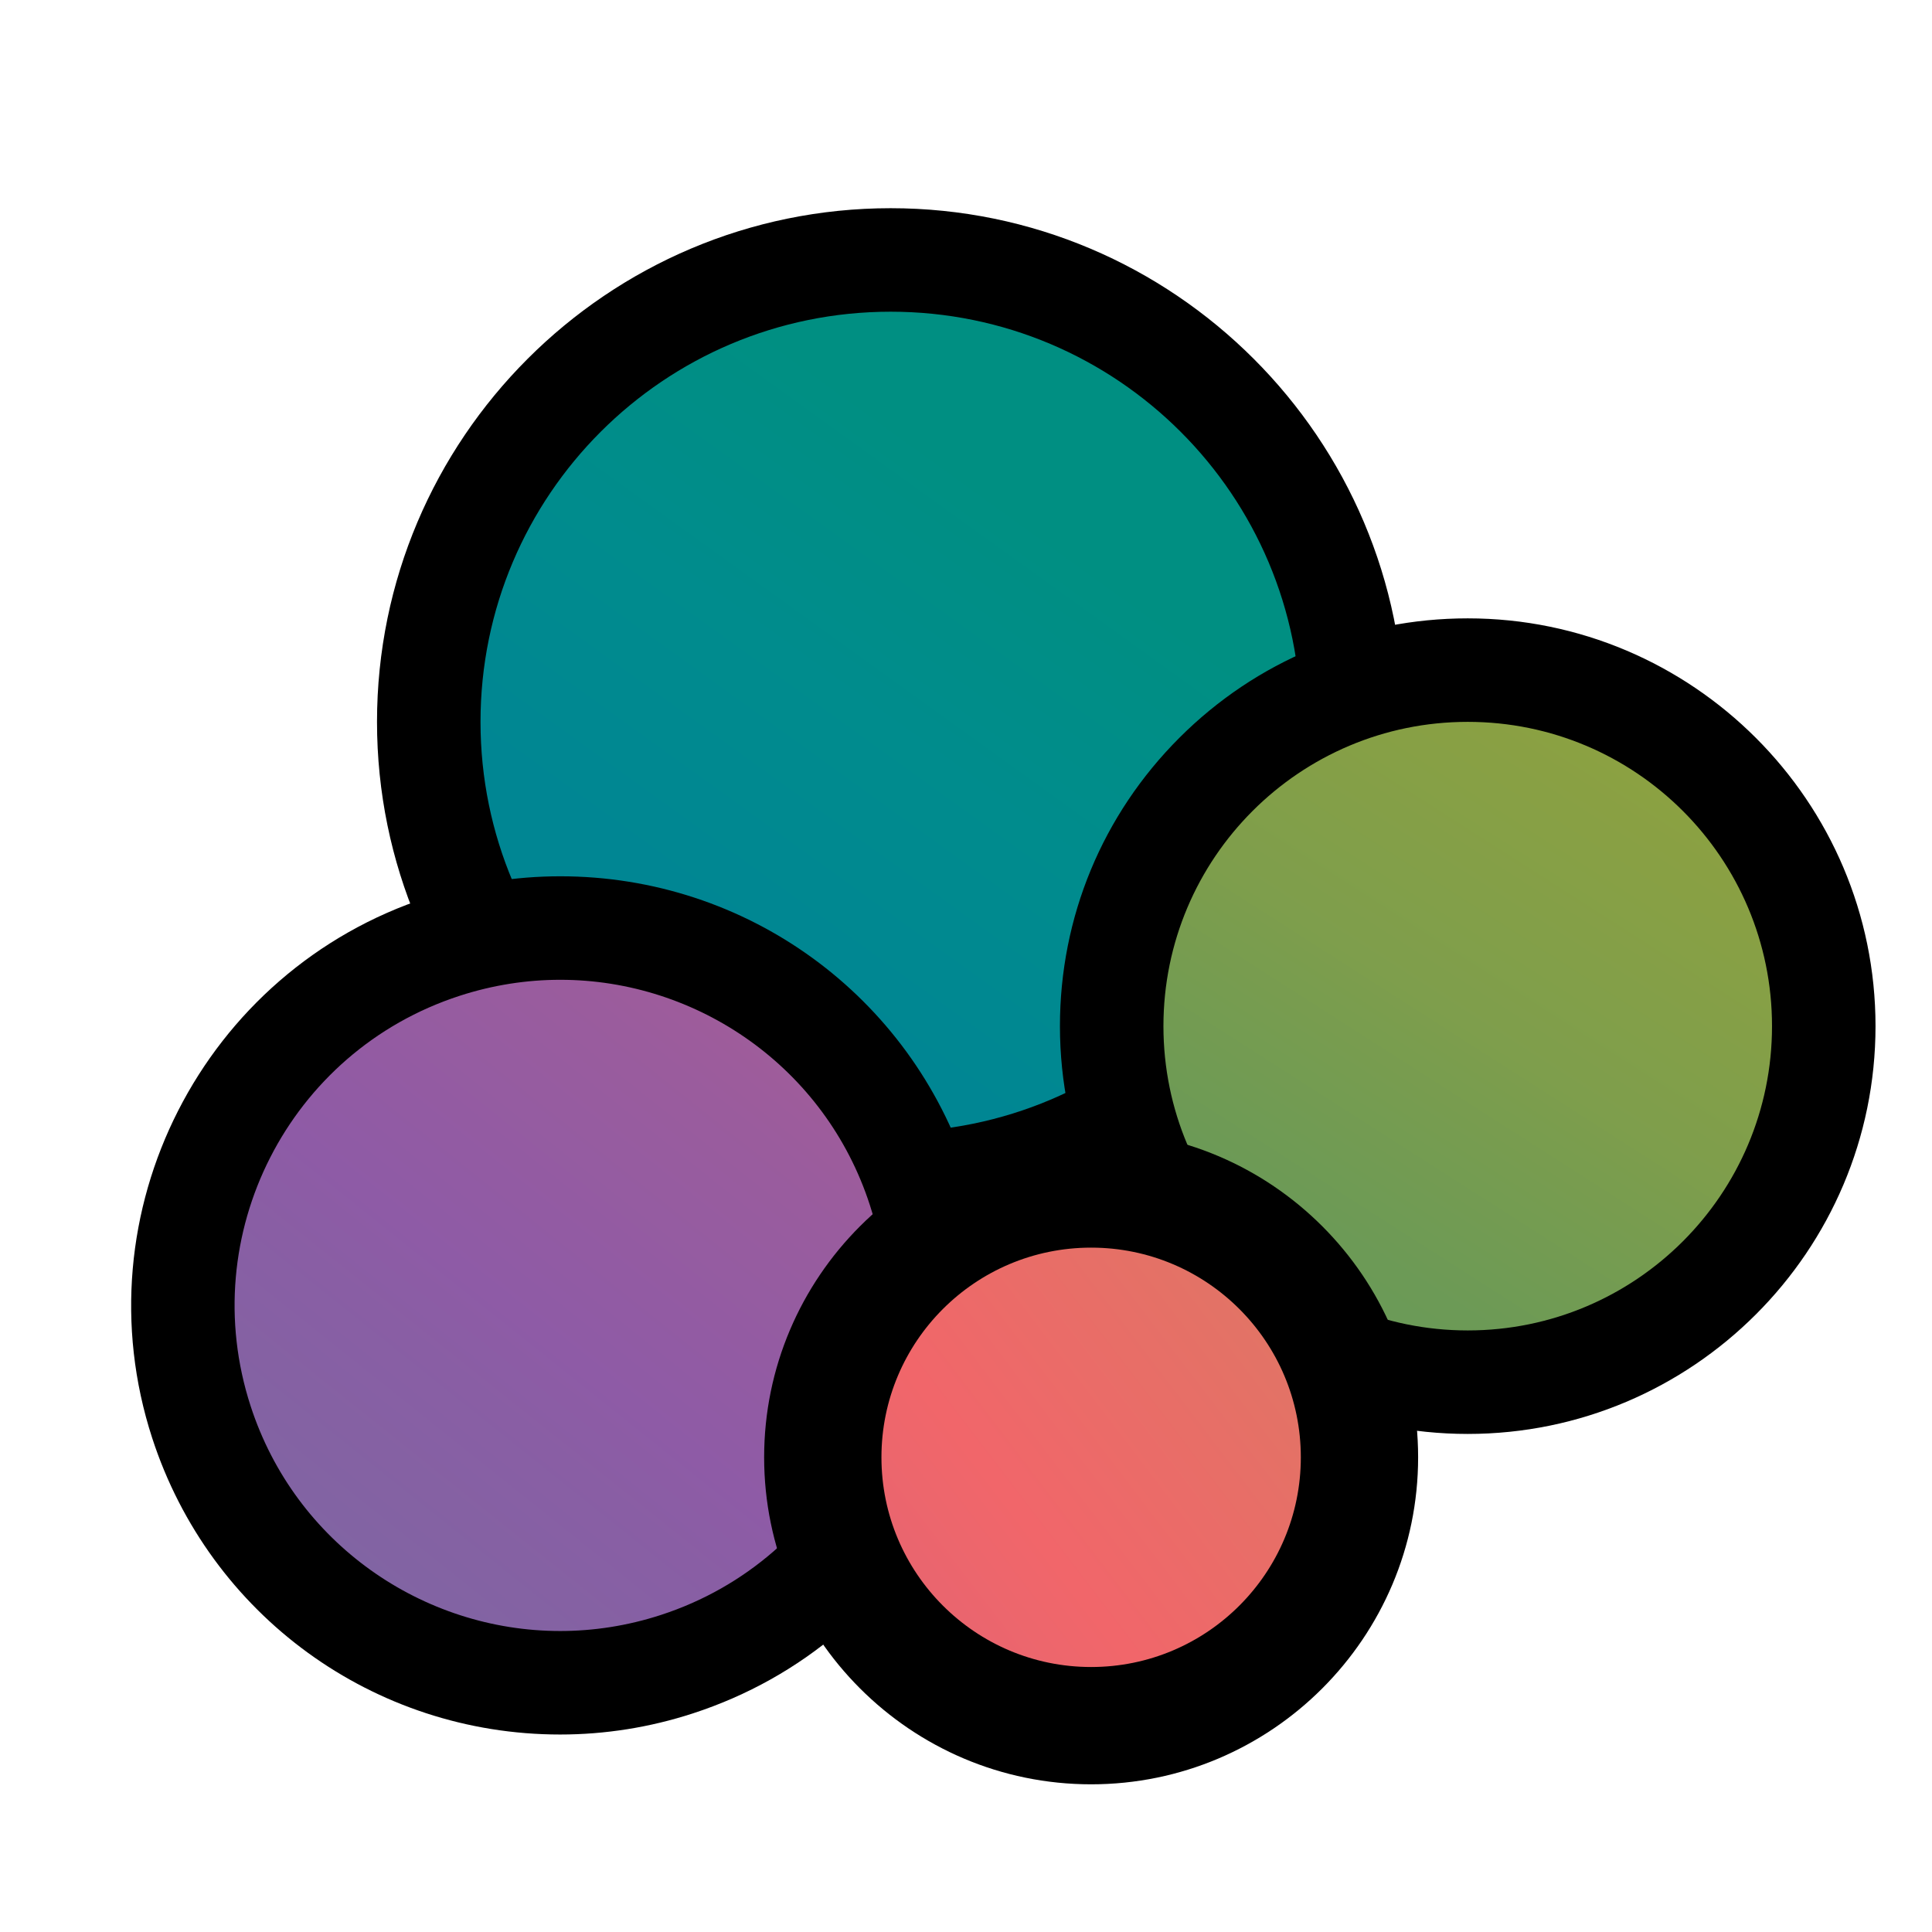
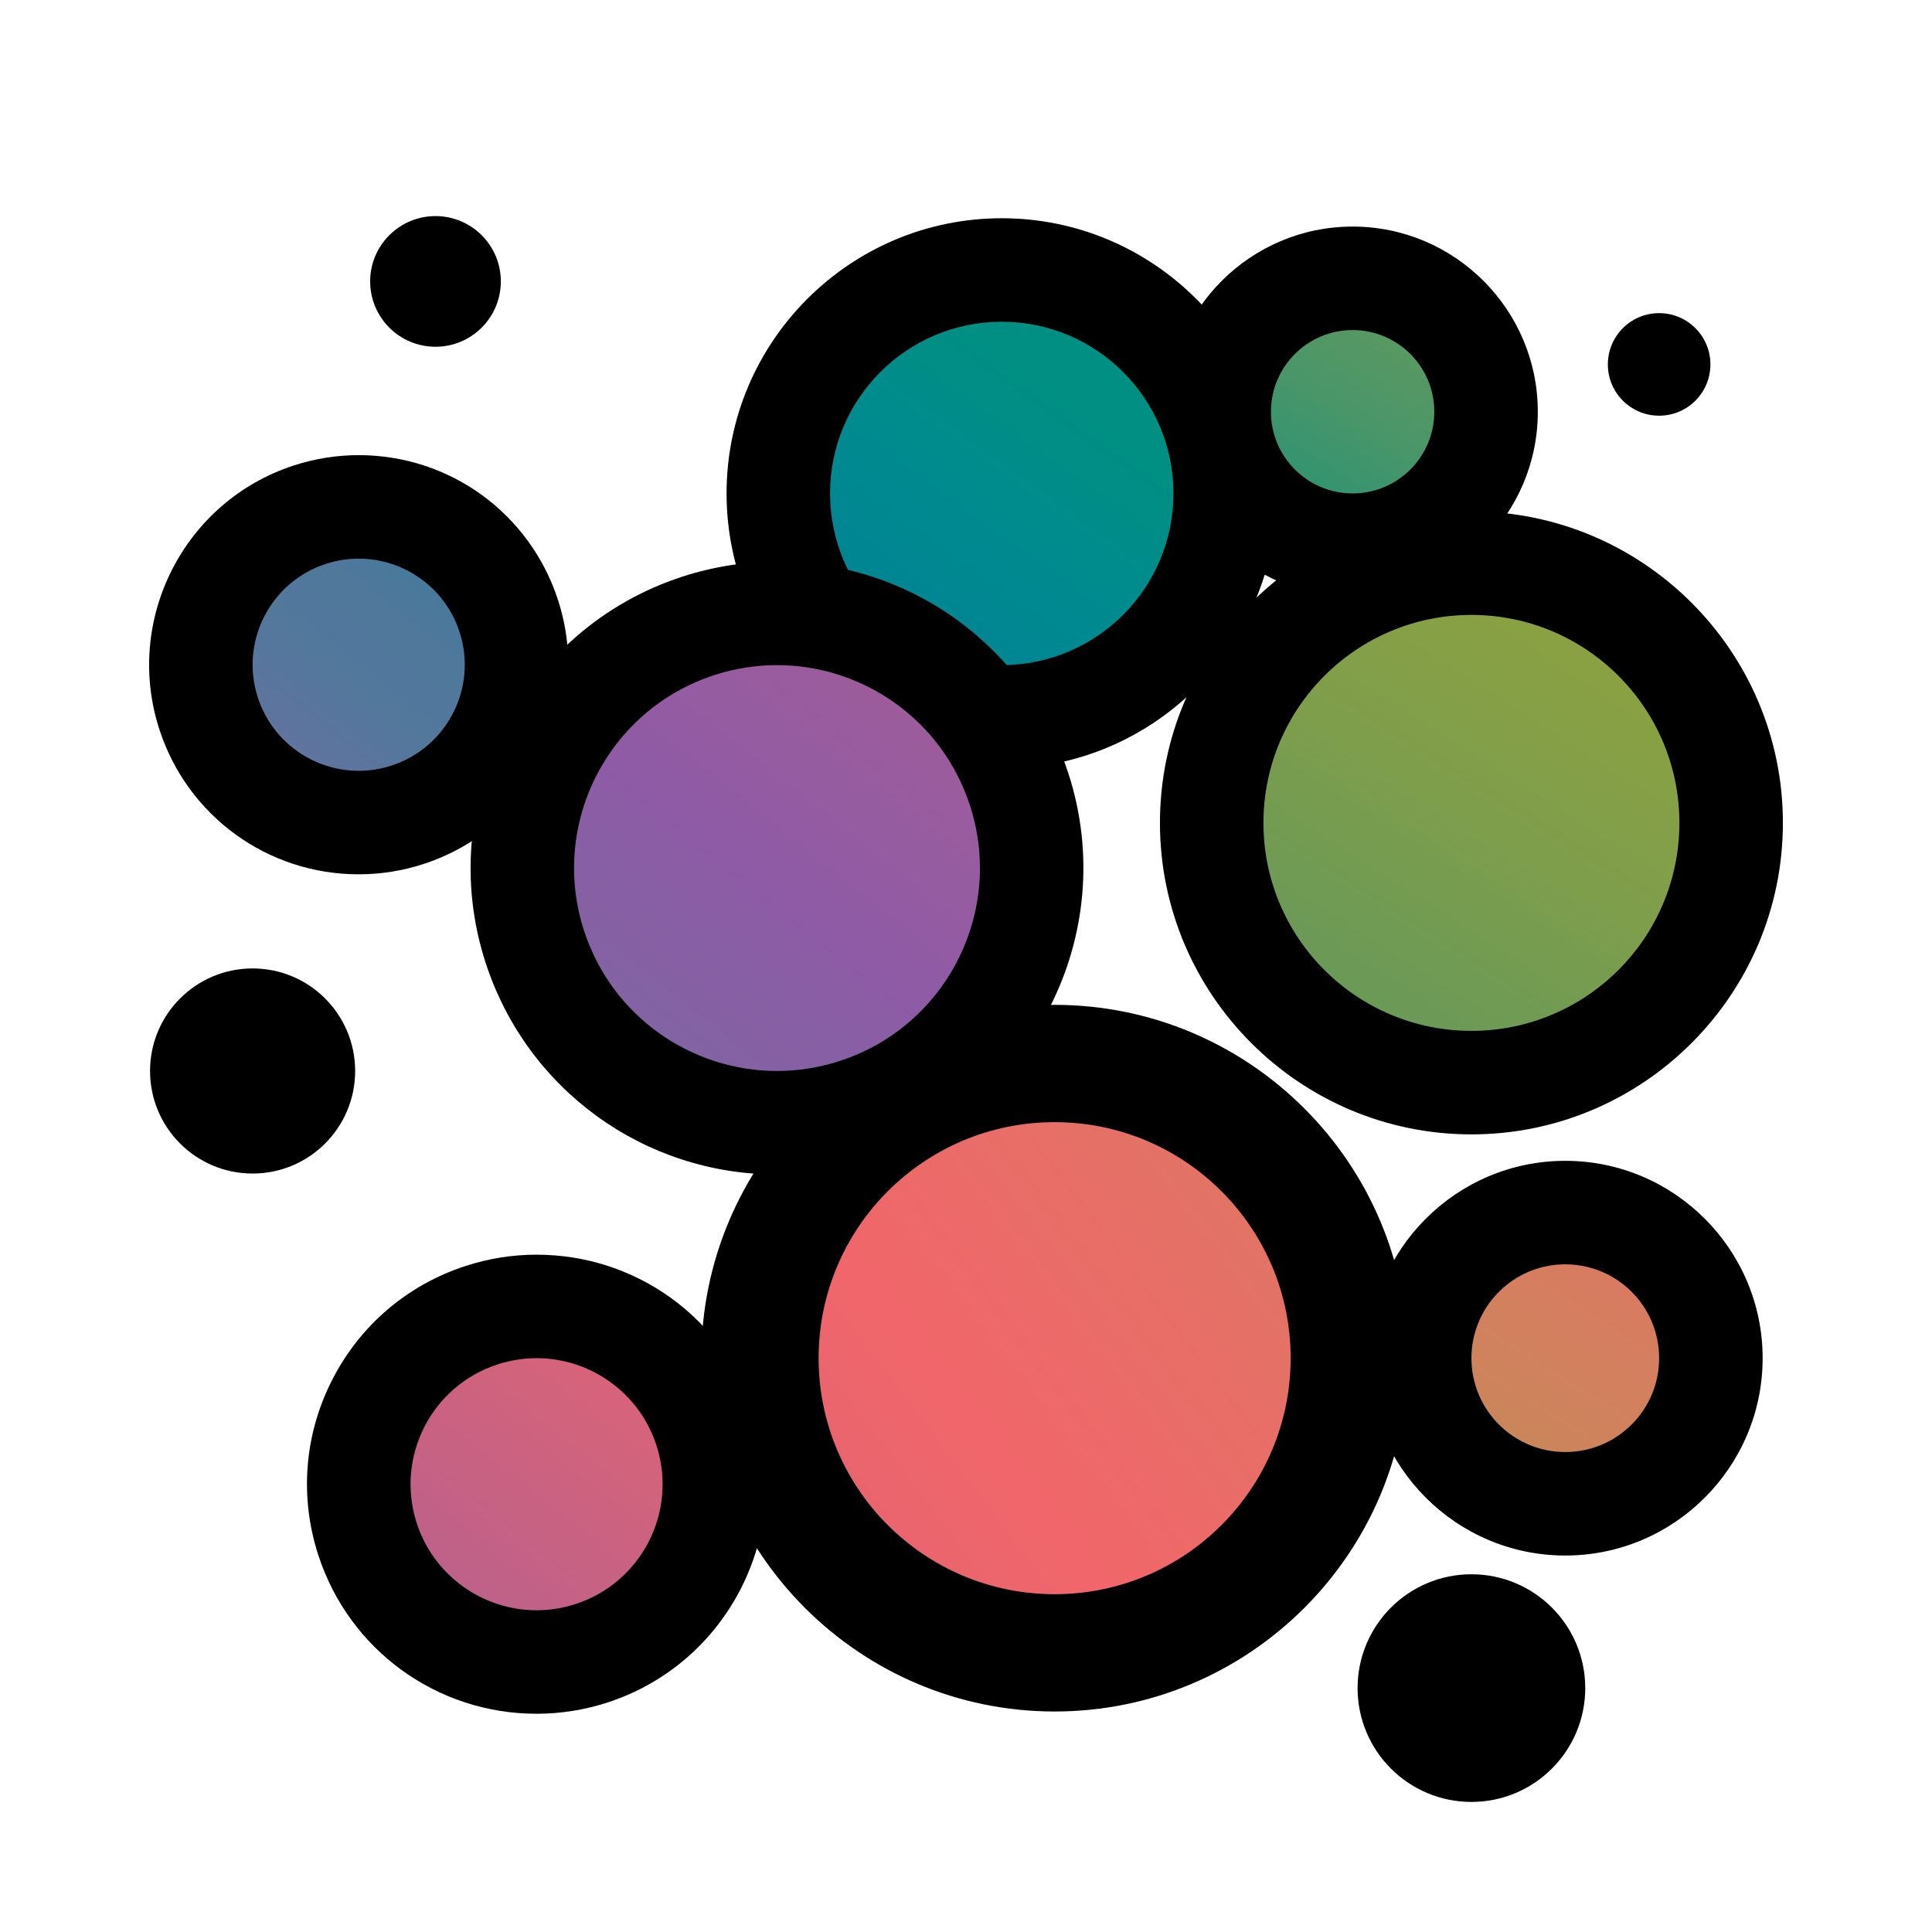
<svg xmlns="http://www.w3.org/2000/svg" xmlns:xlink="http://www.w3.org/1999/xlink" viewBox="0 0 280 280">
  <defs>
-     <linearGradient id="linear-gradient" x1="106.896" y1="135.396" x2="150.019" y2="75.571" gradientUnits="userSpaceOnUse">
+     <linearGradient id="B3" x1="134.451" y1="86.4" x2="155.311" y2="57.461" gradientUnits="userSpaceOnUse">
      <stop offset="0" stop-color="#008693" />
      <stop offset=".5" stop-color="#008c8d" />
      <stop offset="1" stop-color="#008f82" />
    </linearGradient>
-     <linearGradient id="linear-gradient-2" x1="179.905" y1="199.982" x2="247.321" y2="94.644" gradientUnits="userSpaceOnUse">
+     <linearGradient id="C3" x1="189.315" y1="156.657" x2="238.495" y2="79.814" gradientUnits="userSpaceOnUse">
      <stop offset="0" stop-color="#679a5a" />
      <stop offset=".203" stop-color="#6c9a56" />
      <stop offset=".454" stop-color="#7b9d4d" />
      <stop offset=".487" stop-color="#7e9e4c" />
      <stop offset="1" stop-color="#91a23d" />
    </linearGradient>
-     <linearGradient id="linear-gradient-3" x1="41.995" y1="238.279" x2="115.739" y2="145.913" gradientUnits="userSpaceOnUse">
+     <linearGradient id="C1" x1="183.737" y1="78.886" x2="209.002" y2="39.409" gradientUnits="userSpaceOnUse">
+       <stop offset="0" stop-color="#1f9276" />
+       <stop offset=".5" stop-color="#4b9669" />
+       <stop offset="1" stop-color="#679a5a" />
+     </linearGradient>
+     <linearGradient id="C7" x1="213.434" y1="217.803" x2="241.005" y2="174.723" gradientUnits="userSpaceOnUse">
+       <stop offset="0" stop-color="#c48a57" />
+       <stop offset=".515" stop-color="#d3805f" />
+       <stop offset=".8" stop-color="#d97a61" />
+       <stop offset="1" stop-color="#e17465" />
+     </linearGradient>
+     <linearGradient id="A4" x1="86.155" y1="158.936" x2="135.925" y2="96.598" gradientUnits="userSpaceOnUse">
      <stop offset="0" stop-color="#7d67a2" />
      <stop offset=".385" stop-color="#895ea4" />
      <stop offset=".489" stop-color="#8e5ba6" />
      <stop offset=".842" stop-color="#9a5c9d" />
      <stop offset="1" stop-color="#a25d99" />
    </linearGradient>
-     <linearGradient id="linear-gradient-4" x1="110.271" y1="247.738" x2="185.161" y2="190.578" gradientUnits="userSpaceOnUse">
+     <linearGradient id="A7" x1="59.307" y1="238.238" x2="94.051" y2="194.72" gradientUnits="userSpaceOnUse">
+       <stop offset="0" stop-color="#b6608e" />
+       <stop offset=".5" stop-color="#c96282" />
+       <stop offset="1" stop-color="#dc6476" />
+     </linearGradient>
+     <linearGradient id="A1" x1="35.591" y1="116.871" x2="66.436" y2="78.236" gradientUnits="userSpaceOnUse">
+       <stop offset="0" stop-color="#6a70a0" />
+       <stop offset=".5" stop-color="#52789c" />
+       <stop offset=".719" stop-color="#4f789b" />
+       <stop offset=".842" stop-color="#47799a" />
+       <stop offset=".94" stop-color="#397c99" />
+       <stop offset="1" stop-color="#2d7f98" />
+     </linearGradient>
+     <linearGradient id="AC78" x1="100.287" y1="236.953" x2="182.524" y2="174.185" gradientUnits="userSpaceOnUse">
      <stop offset="0" stop-color="#dc6476" />
      <stop offset=".5" stop-color="#f1666a" />
      <stop offset="1" stop-color="#e17465" />
    </linearGradient>
  </defs>
  <g id="General">
    <a xlink:href="https://www.notion.so/dmmnotes/major-strategies-3fa9d56be0d24b57bb3cf996db249b1b?pvs=4" />
  </g>
  <g id="Pattern_circles_mini" data-name="Pattern circles mini">
    <a xlink:href="https://www.notion.so/dmmnotes/patterns-017f25ab38164ae597bb02f2bf65a9a1?pvs=4">
      <g id="Specific_patterns" data-name="Specific patterns">
        <g id="B">
-           <path d="M129.082,171.56c-36.912,0-66.943-30.03-66.943-66.942,0-36.913,30.03-66.943,66.943-66.943s66.943,30.03,66.943,66.943c0,36.912-30.031,66.942-66.943,66.942Z" fill="url(#linear-gradient)" stroke-width="0" />
-           <path d="M129.082,45.174c32.829,0,59.443,26.613,59.443,59.443,0,32.829-26.614,59.443-59.443,59.443-32.829,0-59.443-26.613-59.443-59.443,0-32.829,26.614-59.443,59.443-59.443M129.082,30.174c-41.048,0-74.443,33.395-74.443,74.443,0,41.048,33.395,74.443,74.443,74.443s74.443-33.395,74.443-74.443c0-41.048-33.395-74.443-74.443-74.443h0Z" fill="#000" stroke-width="0" />
+           <path d="M145.182,103.894c-17.856,0-32.383-14.527-32.383-32.383s14.527-32.383,32.383-32.383,32.383,14.527,32.383,32.383-14.527,32.383-32.383,32.383Z" fill="url(#B3)" stroke-width="0" />
+           <path d="M145.183,46.629c13.742,0,24.883,11.14,24.883,24.883,0,13.742-11.141,24.883-24.883,24.883-13.743,0-24.883-11.14-24.883-24.883,0-13.742,11.14-24.883,24.883-24.883M145.183,31.629c-21.991,0-39.883,17.891-39.883,39.883,0,21.991,17.892,39.883,39.883,39.883s39.883-17.891,39.883-39.883c0-21.991-17.892-39.883-39.883-39.883h0Z" fill="#000" stroke-width="0" />
        </g>
        <g id="C">
-           <path d="M212.714,200.317c-28.452,0-51.6-23.147-51.6-51.6s23.148-51.6,51.6-51.6c28.452,0,51.6,23.147,51.6,51.6s-23.148,51.6-51.6,51.6Z" fill="url(#linear-gradient-2)" stroke-width="0" />
-           <path d="M212.714,104.617c24.356,0,44.1,19.744,44.1,44.1s-19.744,44.1-44.1,44.1-44.1-19.744-44.1-44.1,19.744-44.1,44.1-44.1M212.714,89.617c-.002,0,.002,0,0,0-15.786-0-30.627,6.147-41.79,17.31-11.162,11.163-17.31,26.004-17.31,41.79,0,32.588,26.512,59.1,59.1,59.1,32.588,0,59.1-26.512,59.1-59.1,0-32.586-26.515-59.097-59.1-59.1h0Z" fill="#000" stroke-width="0" />
+           <path d="M213.249,156.902c-20.756,0-37.641-16.886-37.641-37.642s16.886-37.642,37.641-37.642,37.642,16.886,37.642,37.642-16.886,37.642-37.642,37.642Z" fill="url(#C3)" stroke-width="0" />
+           <path d="M213.249,89.119c16.647,0,30.142,13.495,30.142,30.142,0,16.647-13.495,30.142-30.142,30.142-16.646-0-30.141-13.495-30.141-30.142,0-16.647,13.495-30.142,30.141-30.142M213.249,74.119c-24.891,0-45.141,20.25-45.141,45.142,0,24.891,20.25,45.142,45.141,45.142,24.891,0,45.142-20.25,45.142-45.142s-20.25-45.142-45.142-45.142h0Z" fill="#000" stroke-width="0" />
+         </g>
+         <g id="C-2" data-name="C">
+           <path d="M196.033,79.012c-10.663,0-19.338-8.675-19.338-19.338s8.675-19.338,19.338-19.338,19.338,8.675,19.338,19.338-8.675,19.338-19.338,19.338Z" fill="url(#C1)" stroke-width="0" />
+           <path d="M196.033,47.836c6.538,0,11.838,5.3,11.838,11.838s-5.3,11.838-11.838,11.838-11.838-5.3-11.838-11.838c0-6.538,5.3-11.838,11.838-11.838M196.033,32.836c-14.798,0-26.838,12.039-26.838,26.838s12.039,26.838,26.838,26.838,26.838-12.039,26.838-26.838-12.04-26.838-26.838-26.838h0Z" fill="#000" stroke-width="0" />
+         </g>
+         <g id="C-3" data-name="C">
+           <path d="M226.852,217.94c-11.636,0-21.102-9.467-21.102-21.103s9.467-21.103,21.102-21.103c11.636,0,21.103,9.467,21.103,21.103s-9.467,21.103-21.103,21.103Z" fill="url(#C7)" stroke-width="0" />
+           <path d="M226.852,183.235c7.512,0,13.603,6.09,13.603,13.602,0,7.512-6.09,13.602-13.603,13.602s-13.602-6.09-13.602-13.602c0-7.512,6.09-13.602,13.602-13.602M226.852,168.235c-15.771,0-28.602,12.831-28.602,28.602s12.831,28.602,28.602,28.602,28.603-12.831,28.603-28.602-12.831-28.602-28.603-28.602h0Z" fill="#000" stroke-width="0" />
        </g>
        <g id="A-2" data-name="A">
-           <path d="M81.179,243.879c-23.753,0-44.646-15.188-51.991-37.795-9.316-28.673,6.432-59.58,35.105-68.896,5.491-1.784,11.179-2.689,16.906-2.689,23.752,0,44.646,15.188,51.991,37.794,9.317,28.673-6.431,59.581-35.105,68.897-5.491,1.784-11.179,2.689-16.906,2.689Z" fill="url(#linear-gradient-3)" stroke-width="0" />
-           <path d="M81.198,141.999c19.887-.001,38.381,12.674,44.858,32.611,8.052,24.78-5.509,51.395-30.29,59.447-4.843,1.574-9.757,2.322-14.588,2.322-19.887,0-38.381-12.674-44.859-32.611-8.051-24.78,5.51-51.395,30.29-59.447,4.843-1.574,9.757-2.322,14.588-2.322M81.2,126.999h-.002c-6.516 0-12.983,1.028-19.223,3.056-32.606,10.595-50.514,45.741-39.92,78.348,8.353,25.706,32.113,42.976,59.125,42.976,6.515,0,12.982-1.028,19.223-3.056,15.795-5.132,28.647-16.108,36.187-30.906,7.54-14.798,8.866-31.646,3.733-47.442-8.352-25.705-32.111-42.976-59.123-42.976h0Z" fill="#000" stroke-width="0" />
+           <path d="M112.6,162.715c-16.031,0-30.132-10.25-35.089-25.507-3.046-9.375-2.259-19.374,2.216-28.157,4.475-8.782,12.102-15.296,21.477-18.342,3.704-1.204,7.543-1.814,11.41-1.814,16.031,0,30.132,10.25,35.089,25.507,3.046,9.374,2.259,19.374-2.216,28.156-4.475,8.783-12.102,15.297-21.477,18.343-3.704,1.204-7.543,1.814-11.41,1.814Z" fill="url(#A4)" stroke-width="0" />
+           <path d="M112.613,96.395c12.395-0,23.92,7.899,27.958,20.324,5.018,15.444-3.434,32.031-18.877,37.049-3.018.981-6.081,1.447-9.092,1.447-12.395,0-23.92-7.899-27.958-20.324-5.018-15.444,3.434-32.031,18.877-37.049,3.018-.981,6.081-1.447,9.092-1.447M112.614,81.395h-0c-4.655 0-9.273.734-13.728,2.181-23.285,7.566-36.073,32.665-28.508,55.95,5.965,18.356,22.933,30.689,42.224,30.689,4.654,0,9.272-.734,13.727-2.181,23.285-7.566,36.073-32.665,28.508-55.95-5.965-18.356-22.933-30.689-42.223-30.689h0Z" fill="#000" stroke-width="0" />
+         </g>
+         <g id="A-3" data-name="A">
+           <path d="M77.763,240.871c-11.192,0-21.037-7.156-24.497-17.807-4.39-13.509,3.03-28.071,16.54-32.462,2.586-.84,5.265-1.266,7.965-1.266,11.192,0,21.037,7.156,24.498,17.807,2.126,6.544,1.577,13.524-1.547,19.656-3.124,6.131-8.449,10.679-14.993,12.805-2.585.84-5.265,1.267-7.965,1.267Z" fill="url(#A7)" stroke-width="0" />
+           <path d="M77.77,196.837c7.698-0,14.856,4.906,17.364,12.624,3.117,9.592-2.133,19.895-11.725,23.011-1.875.609-3.777.899-5.647.899-7.698,0-14.856-4.906-17.364-12.624-3.117-9.592,2.132-19.895,11.725-23.011,1.875-.609,3.777-.899,5.647-.899M77.771,181.837h-0c-3.488 0-6.948.549-10.282,1.633-8.45,2.745-15.325,8.617-19.358,16.534-4.034,7.916-4.743,16.929-1.997,25.379,4.467,13.75,17.179,22.988,31.63,22.988,3.488,0,6.948-.549,10.282-1.633,17.443-5.668,27.023-24.47,21.355-41.912-4.467-13.75-17.178-22.988-31.629-22.988h0Z" fill="#000" stroke-width="0" />
+         </g>
+         <g id="A-4" data-name="A">
+           <path d="M51.981,119.213c-9.937,0-18.677-6.354-21.749-15.809-1.888-5.81-1.4-12.007,1.374-17.45s7.501-9.48,13.311-11.368c2.294-.746,4.673-1.124,7.071-1.124,9.936,0,18.676,6.353,21.748,15.808,1.888,5.811,1.4,12.008-1.373,17.451s-7.5,9.48-13.311,11.368c-2.294.745-4.673,1.124-7.07,1.124Z" fill="url(#A1)" stroke-width="0" />
+           <path d="M51.987,80.962c6.479-0,12.505,4.129,14.616,10.625,2.623,8.074-1.795,16.745-9.869,19.369-1.578.513-3.179.756-4.753.756-6.479,0-12.505-4.129-14.616-10.625-2.623-8.074,1.795-16.745,9.869-19.369,1.578-.513,3.179-.756,4.753-.756M51.988,65.962h-0c-3.186 0-6.344.502-9.388,1.491-15.927,5.175-24.674,22.343-19.5,38.269,4.08,12.555,15.687,20.99,28.882,20.99,3.185,0,6.344-.501,9.388-1.491,15.927-5.175,24.674-22.342,19.5-38.269-4.08-12.555-15.686-20.99-28.881-20.99h0Z" fill="#000" stroke-width="0" />
        </g>
        <g id="_" data-name="+">
-           <path d="M158.135,250.096c-21.444,0-38.89-17.446-38.89-38.891,0-21.443,17.446-38.89,38.89-38.89s38.89,17.446,38.89,38.89c0,21.444-17.446,38.891-38.89,38.891Z" fill="url(#linear-gradient-4)" stroke-width="0" />
-           <path d="M158.135,180.816c16.784,0,30.39,13.606,30.39,30.39s-13.606,30.39-30.39,30.39-30.39-13.606-30.39-30.39,13.606-30.39,30.39-30.39M158.135,163.816c-26.131,0-47.39,21.259-47.39,47.39s21.259,47.39,47.39,47.39c26.131,0,47.39-21.259,47.39-47.39s-21.259-47.39-47.39-47.39h0Z" fill="#000" stroke-width="0" />
+           <path d="M152.846,239.543c-23.548,0-42.706-19.158-42.706-42.706s19.158-42.706,42.706-42.706,42.706,19.158,42.706,42.706-19.158,42.706-42.706,42.706Z" fill="url(#AC78)" stroke-width="0" />
+           <path d="M152.846,162.631c18.892,0,34.206,15.315,34.206,34.206,0,18.891-15.314,34.206-34.206,34.206-18.891,0-34.206-15.314-34.206-34.206,0-18.891,15.314-34.206,34.206-34.206M152.846,145.631c-28.235,0-51.206,22.971-51.206,51.206,0,28.235,22.971,51.206,51.206,51.206,28.235,0,51.206-22.971,51.206-51.206,0-28.235-22.971-51.206-51.206-51.206h0Z" fill="#000" stroke-width="0" />
        </g>
      </g>
    </a>
+     <circle cx="63.115" cy="40.786" r="9.469" fill="#000" stroke-width="0" />
+     <circle cx="213.249" cy="244.652" r="16.497" fill="#000" stroke-width="0" />
+     <circle cx="36.609" cy="155.215" r="14.863" fill="#000" stroke-width="0" />
+     <circle cx="240.454" cy="52.813" r="7.432" fill="#000" stroke-width="0" />
  </g>
</svg>
